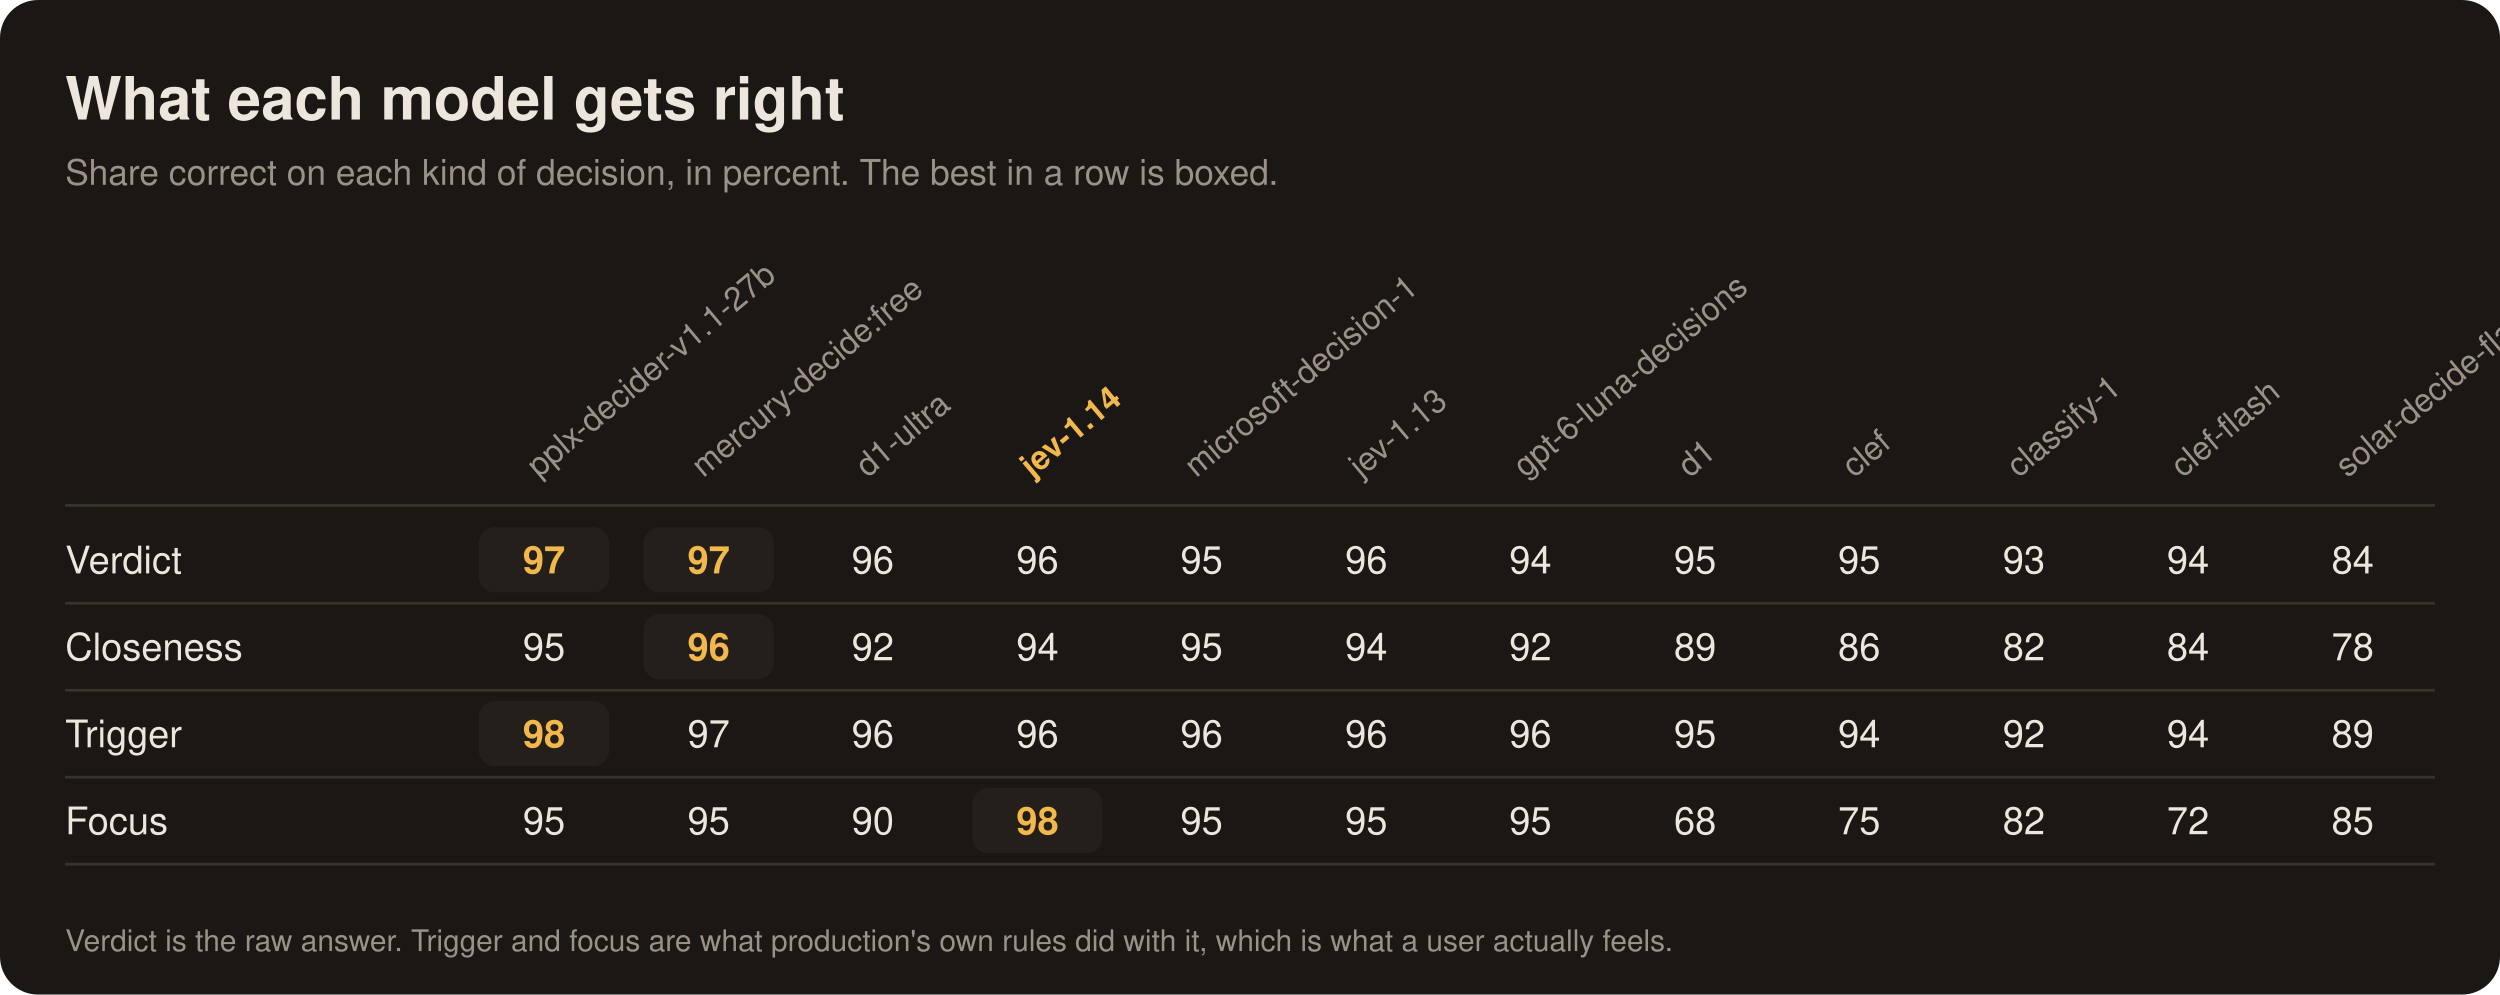
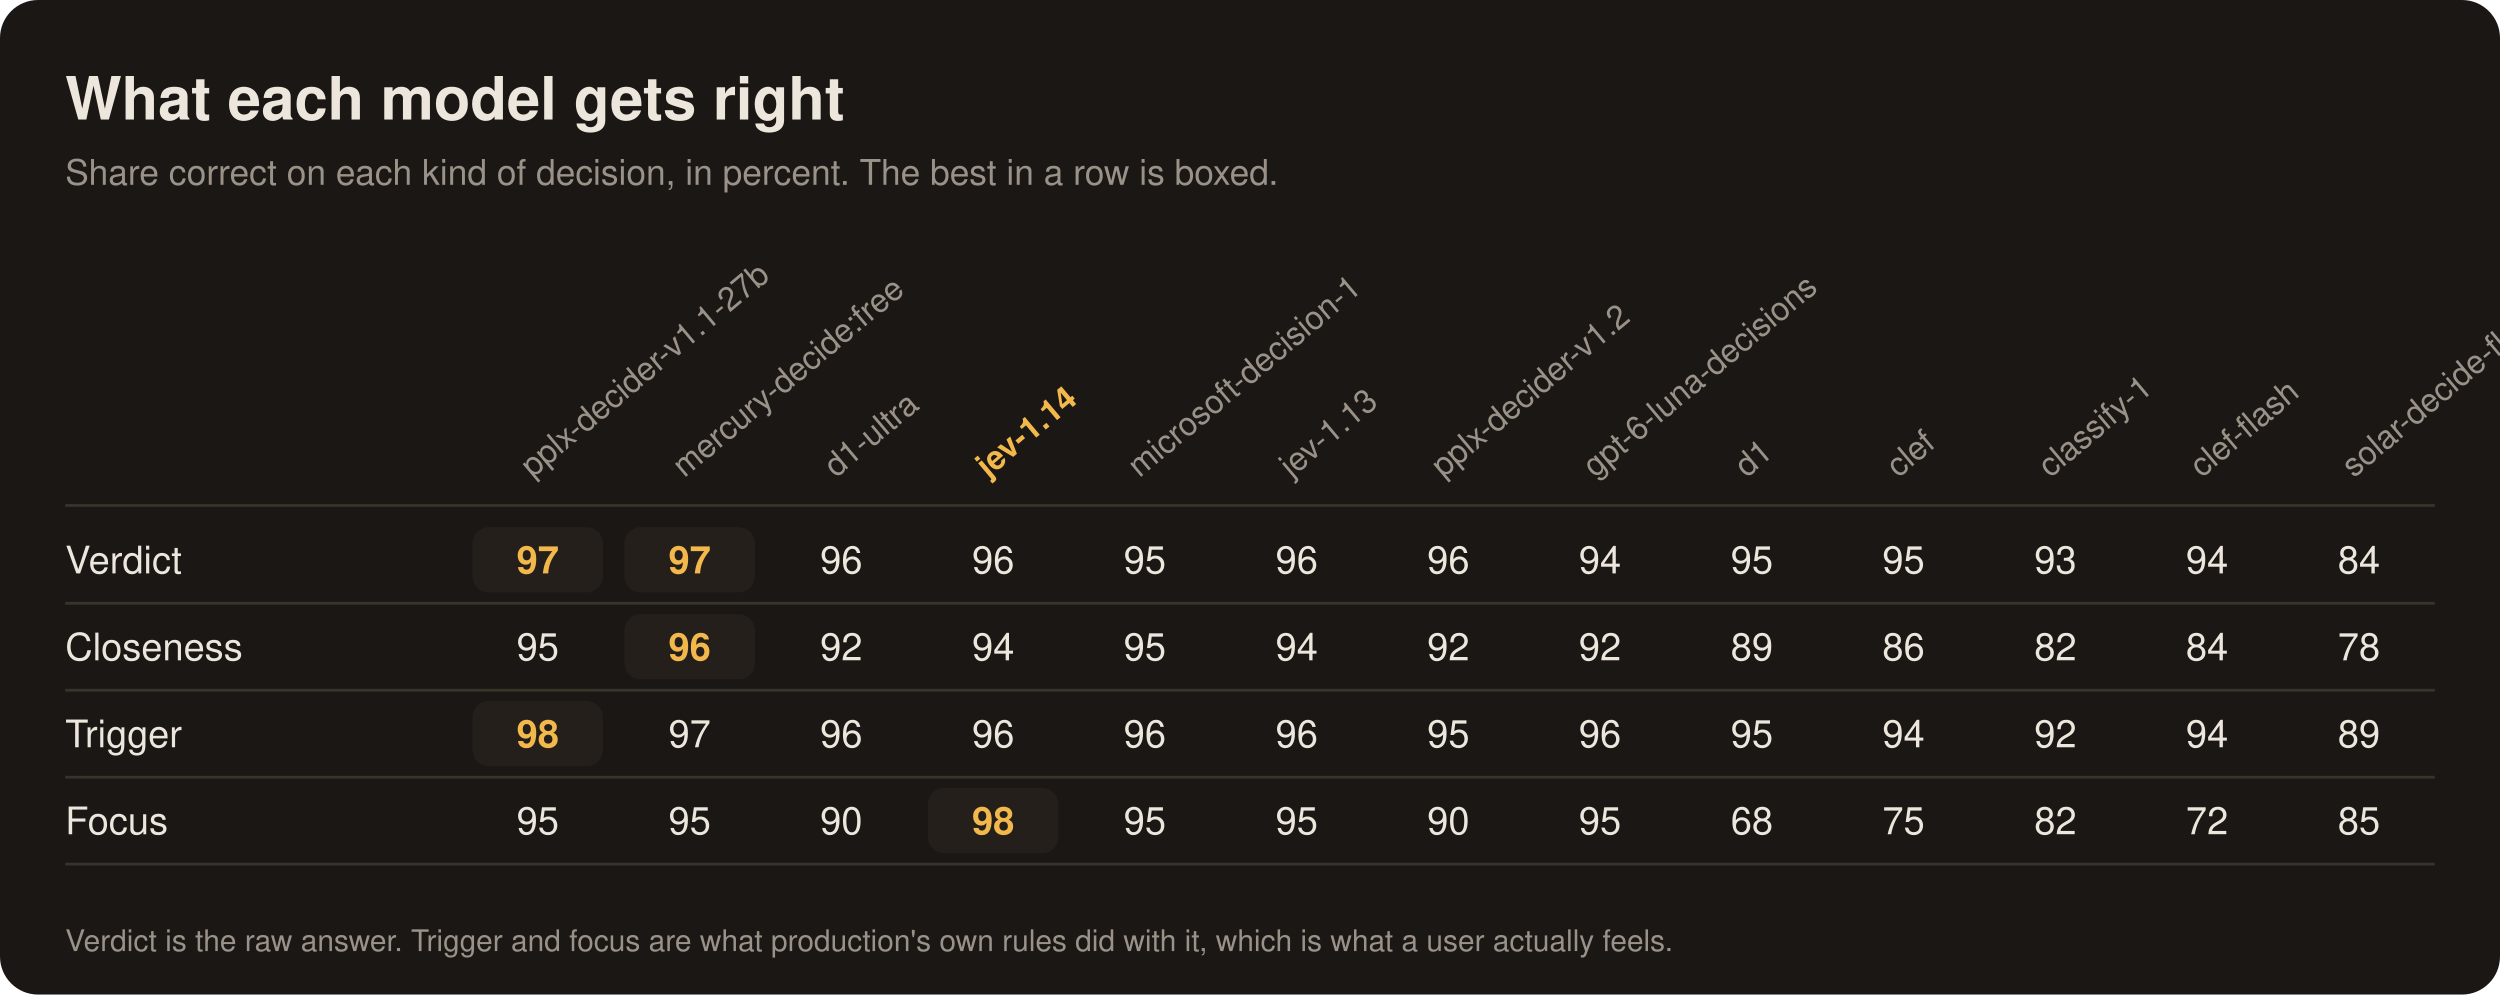
<svg xmlns="http://www.w3.org/2000/svg" viewBox="0 0 920 366" width="920" role="img" aria-label="What each model gets right" font-family="-apple-system,BlinkMacSystemFont,'Segoe UI',Helvetica,Arial,sans-serif">
  <rect width="920" height="366" rx="14" fill="#1b1714" />
  <text x="24.0" y="44.0" font-size="22" font-weight="700" fill="#ece6dd" text-anchor="start">What each model gets right</text>
  <text x="24.0" y="68.0" font-size="13" font-weight="400" fill="#9a9288" text-anchor="start">Share correct on each kind of decision, in percent. The best in a row is boxed.</text>
-   <text transform="translate(198.2 176.0) rotate(-40)" font-size="12" font-weight="500" fill="#9a9288">pplx-decider-v1.1-27b</text>
-   <text transform="translate(258.8 176.0) rotate(-40)" font-size="12" font-weight="500" fill="#9a9288">mercury-decide:free</text>
-   <text transform="translate(319.2 176.0) rotate(-40)" font-size="12" font-weight="500" fill="#9a9288">d1-ultra</text>
-   <text transform="translate(379.8 176.0) rotate(-40)" font-size="12" font-weight="700" fill="#f2b84b">jev-1.14</text>
-   <text transform="translate(440.2 176.0) rotate(-40)" font-size="12" font-weight="500" fill="#9a9288">microsoft-decision-1</text>
-   <text transform="translate(500.8 176.0) rotate(-40)" font-size="12" font-weight="500" fill="#9a9288">jev-1.13</text>
-   <text transform="translate(561.2 176.0) rotate(-40)" font-size="12" font-weight="500" fill="#9a9288">gpt-6-luna-decisions</text>
-   <text transform="translate(621.8 176.0) rotate(-40)" font-size="12" font-weight="500" fill="#9a9288">d1</text>
-   <text transform="translate(682.2 176.0) rotate(-40)" font-size="12" font-weight="500" fill="#9a9288">clef</text>
-   <text transform="translate(742.8 176.0) rotate(-40)" font-size="12" font-weight="500" fill="#9a9288">classify-1</text>
-   <text transform="translate(803.2 176.0) rotate(-40)" font-size="12" font-weight="500" fill="#9a9288">clef-flash</text>
-   <text transform="translate(863.8 176.0) rotate(-40)" font-size="12" font-weight="500" fill="#9a9288">solar-decide-flash</text>
+   <text transform="translate(195.9 176.0) rotate(-40)" font-size="12" font-weight="500" fill="#9a9288">pplx-decider-v1.1-27b</text>
+   <text transform="translate(251.8 176.0) rotate(-40)" font-size="12" font-weight="500" fill="#9a9288">mercury-decide:free</text>
+   <text transform="translate(307.6 176.0) rotate(-40)" font-size="12" font-weight="500" fill="#9a9288">d1-ultra</text>
+   <text transform="translate(363.5 176.0) rotate(-40)" font-size="12" font-weight="700" fill="#f2b84b">jev-1.14</text>
+   <text transform="translate(419.3 176.0) rotate(-40)" font-size="12" font-weight="500" fill="#9a9288">microsoft-decision-1</text>
+   <text transform="translate(475.2 176.0) rotate(-40)" font-size="12" font-weight="500" fill="#9a9288">jev-1.13</text>
+   <text transform="translate(531.0 176.0) rotate(-40)" font-size="12" font-weight="500" fill="#9a9288">pplx-decider-v1.2</text>
+   <text transform="translate(586.8 176.0) rotate(-40)" font-size="12" font-weight="500" fill="#9a9288">gpt-6-luna-decisions</text>
+   <text transform="translate(642.7 176.0) rotate(-40)" font-size="12" font-weight="500" fill="#9a9288">d1</text>
+   <text transform="translate(698.5 176.0) rotate(-40)" font-size="12" font-weight="500" fill="#9a9288">clef</text>
+   <text transform="translate(754.4 176.0) rotate(-40)" font-size="12" font-weight="500" fill="#9a9288">classify-1</text>
+   <text transform="translate(810.2 176.0) rotate(-40)" font-size="12" font-weight="500" fill="#9a9288">clef-flash</text>
+   <text transform="translate(866.1 176.0) rotate(-40)" font-size="12" font-weight="500" fill="#9a9288">solar-decide-flash</text>
  <line x1="24.0" y1="186.0" x2="896.0" y2="186.0" stroke="#3a332c" stroke-width="1.0" />
  <text x="24.0" y="211.0" font-size="14" font-weight="500" fill="#ece6dd" text-anchor="start">Verdict</text>
-   <rect x="176.2" y="194.0" width="48.0" height="24.0" rx="6.0" fill="#241f1b" />
-   <text x="200.2" y="211.0" font-size="14" font-weight="700" fill="#f2b84b" text-anchor="middle">97</text>
-   <rect x="236.8" y="194.0" width="48.0" height="24.0" rx="6.0" fill="#241f1b" />
-   <text x="260.8" y="211.0" font-size="14" font-weight="700" fill="#f2b84b" text-anchor="middle">97</text>
-   <text x="321.2" y="211.0" font-size="14" font-weight="400" fill="#ece6dd" text-anchor="middle">96</text>
-   <text x="381.8" y="211.0" font-size="14" font-weight="400" fill="#ece6dd" text-anchor="middle">96</text>
-   <text x="442.2" y="211.0" font-size="14" font-weight="400" fill="#ece6dd" text-anchor="middle">95</text>
-   <text x="502.8" y="211.0" font-size="14" font-weight="400" fill="#ece6dd" text-anchor="middle">96</text>
-   <text x="563.2" y="211.0" font-size="14" font-weight="400" fill="#ece6dd" text-anchor="middle">94</text>
-   <text x="623.8" y="211.0" font-size="14" font-weight="400" fill="#ece6dd" text-anchor="middle">95</text>
-   <text x="684.2" y="211.0" font-size="14" font-weight="400" fill="#ece6dd" text-anchor="middle">95</text>
-   <text x="744.8" y="211.0" font-size="14" font-weight="400" fill="#ece6dd" text-anchor="middle">93</text>
-   <text x="805.2" y="211.0" font-size="14" font-weight="400" fill="#ece6dd" text-anchor="middle">94</text>
-   <text x="865.8" y="211.0" font-size="14" font-weight="400" fill="#ece6dd" text-anchor="middle">84</text>
+   <rect x="173.9" y="194.0" width="48.0" height="24.0" rx="6.0" fill="#241f1b" />
+   <text x="197.9" y="211.0" font-size="14" font-weight="700" fill="#f2b84b" text-anchor="middle">97</text>
+   <rect x="229.8" y="194.0" width="48.0" height="24.0" rx="6.0" fill="#241f1b" />
+   <text x="253.8" y="211.0" font-size="14" font-weight="700" fill="#f2b84b" text-anchor="middle">97</text>
+   <text x="309.6" y="211.0" font-size="14" font-weight="400" fill="#ece6dd" text-anchor="middle">96</text>
+   <text x="365.5" y="211.0" font-size="14" font-weight="400" fill="#ece6dd" text-anchor="middle">96</text>
+   <text x="421.3" y="211.0" font-size="14" font-weight="400" fill="#ece6dd" text-anchor="middle">95</text>
+   <text x="477.2" y="211.0" font-size="14" font-weight="400" fill="#ece6dd" text-anchor="middle">96</text>
+   <text x="533.0" y="211.0" font-size="14" font-weight="400" fill="#ece6dd" text-anchor="middle">96</text>
+   <text x="588.8" y="211.0" font-size="14" font-weight="400" fill="#ece6dd" text-anchor="middle">94</text>
+   <text x="644.7" y="211.0" font-size="14" font-weight="400" fill="#ece6dd" text-anchor="middle">95</text>
+   <text x="700.5" y="211.0" font-size="14" font-weight="400" fill="#ece6dd" text-anchor="middle">95</text>
+   <text x="756.4" y="211.0" font-size="14" font-weight="400" fill="#ece6dd" text-anchor="middle">93</text>
+   <text x="812.2" y="211.0" font-size="14" font-weight="400" fill="#ece6dd" text-anchor="middle">94</text>
+   <text x="868.1" y="211.0" font-size="14" font-weight="400" fill="#ece6dd" text-anchor="middle">84</text>
  <line x1="24.0" y1="222.0" x2="896.0" y2="222.0" stroke="#3a332c" stroke-width="1.0" />
  <text x="24.0" y="243.0" font-size="14" font-weight="500" fill="#ece6dd" text-anchor="start">Closeness</text>
-   <text x="200.2" y="243.0" font-size="14" font-weight="400" fill="#ece6dd" text-anchor="middle">95</text>
-   <rect x="236.8" y="226.0" width="48.0" height="24.0" rx="6.0" fill="#241f1b" />
-   <text x="260.8" y="243.0" font-size="14" font-weight="700" fill="#f2b84b" text-anchor="middle">96</text>
-   <text x="321.2" y="243.0" font-size="14" font-weight="400" fill="#ece6dd" text-anchor="middle">92</text>
-   <text x="381.8" y="243.0" font-size="14" font-weight="400" fill="#ece6dd" text-anchor="middle">94</text>
-   <text x="442.2" y="243.0" font-size="14" font-weight="400" fill="#ece6dd" text-anchor="middle">95</text>
-   <text x="502.8" y="243.0" font-size="14" font-weight="400" fill="#ece6dd" text-anchor="middle">94</text>
-   <text x="563.2" y="243.0" font-size="14" font-weight="400" fill="#ece6dd" text-anchor="middle">92</text>
-   <text x="623.8" y="243.0" font-size="14" font-weight="400" fill="#ece6dd" text-anchor="middle">89</text>
-   <text x="684.2" y="243.0" font-size="14" font-weight="400" fill="#ece6dd" text-anchor="middle">86</text>
-   <text x="744.8" y="243.0" font-size="14" font-weight="400" fill="#ece6dd" text-anchor="middle">82</text>
-   <text x="805.2" y="243.0" font-size="14" font-weight="400" fill="#ece6dd" text-anchor="middle">84</text>
-   <text x="865.8" y="243.0" font-size="14" font-weight="400" fill="#ece6dd" text-anchor="middle">78</text>
+   <text x="197.9" y="243.0" font-size="14" font-weight="400" fill="#ece6dd" text-anchor="middle">95</text>
+   <rect x="229.8" y="226.0" width="48.0" height="24.0" rx="6.0" fill="#241f1b" />
+   <text x="253.8" y="243.0" font-size="14" font-weight="700" fill="#f2b84b" text-anchor="middle">96</text>
+   <text x="309.6" y="243.0" font-size="14" font-weight="400" fill="#ece6dd" text-anchor="middle">92</text>
+   <text x="365.5" y="243.0" font-size="14" font-weight="400" fill="#ece6dd" text-anchor="middle">94</text>
+   <text x="421.3" y="243.0" font-size="14" font-weight="400" fill="#ece6dd" text-anchor="middle">95</text>
+   <text x="477.2" y="243.0" font-size="14" font-weight="400" fill="#ece6dd" text-anchor="middle">94</text>
+   <text x="533.0" y="243.0" font-size="14" font-weight="400" fill="#ece6dd" text-anchor="middle">92</text>
+   <text x="588.8" y="243.0" font-size="14" font-weight="400" fill="#ece6dd" text-anchor="middle">92</text>
+   <text x="644.7" y="243.0" font-size="14" font-weight="400" fill="#ece6dd" text-anchor="middle">89</text>
+   <text x="700.5" y="243.0" font-size="14" font-weight="400" fill="#ece6dd" text-anchor="middle">86</text>
+   <text x="756.4" y="243.0" font-size="14" font-weight="400" fill="#ece6dd" text-anchor="middle">82</text>
+   <text x="812.2" y="243.0" font-size="14" font-weight="400" fill="#ece6dd" text-anchor="middle">84</text>
+   <text x="868.1" y="243.0" font-size="14" font-weight="400" fill="#ece6dd" text-anchor="middle">78</text>
  <line x1="24.0" y1="254.0" x2="896.0" y2="254.0" stroke="#3a332c" stroke-width="1.0" />
  <text x="24.0" y="275.0" font-size="14" font-weight="500" fill="#ece6dd" text-anchor="start">Trigger</text>
-   <rect x="176.2" y="258.0" width="48.0" height="24.0" rx="6.0" fill="#241f1b" />
-   <text x="200.2" y="275.0" font-size="14" font-weight="700" fill="#f2b84b" text-anchor="middle">98</text>
-   <text x="260.8" y="275.0" font-size="14" font-weight="400" fill="#ece6dd" text-anchor="middle">97</text>
-   <text x="321.2" y="275.0" font-size="14" font-weight="400" fill="#ece6dd" text-anchor="middle">96</text>
-   <text x="381.8" y="275.0" font-size="14" font-weight="400" fill="#ece6dd" text-anchor="middle">96</text>
-   <text x="442.2" y="275.0" font-size="14" font-weight="400" fill="#ece6dd" text-anchor="middle">96</text>
-   <text x="502.8" y="275.0" font-size="14" font-weight="400" fill="#ece6dd" text-anchor="middle">96</text>
-   <text x="563.2" y="275.0" font-size="14" font-weight="400" fill="#ece6dd" text-anchor="middle">96</text>
-   <text x="623.8" y="275.0" font-size="14" font-weight="400" fill="#ece6dd" text-anchor="middle">95</text>
-   <text x="684.2" y="275.0" font-size="14" font-weight="400" fill="#ece6dd" text-anchor="middle">94</text>
-   <text x="744.8" y="275.0" font-size="14" font-weight="400" fill="#ece6dd" text-anchor="middle">92</text>
-   <text x="805.2" y="275.0" font-size="14" font-weight="400" fill="#ece6dd" text-anchor="middle">94</text>
-   <text x="865.8" y="275.0" font-size="14" font-weight="400" fill="#ece6dd" text-anchor="middle">89</text>
+   <rect x="173.9" y="258.0" width="48.0" height="24.0" rx="6.0" fill="#241f1b" />
+   <text x="197.9" y="275.0" font-size="14" font-weight="700" fill="#f2b84b" text-anchor="middle">98</text>
+   <text x="253.8" y="275.0" font-size="14" font-weight="400" fill="#ece6dd" text-anchor="middle">97</text>
+   <text x="309.6" y="275.0" font-size="14" font-weight="400" fill="#ece6dd" text-anchor="middle">96</text>
+   <text x="365.5" y="275.0" font-size="14" font-weight="400" fill="#ece6dd" text-anchor="middle">96</text>
+   <text x="421.3" y="275.0" font-size="14" font-weight="400" fill="#ece6dd" text-anchor="middle">96</text>
+   <text x="477.2" y="275.0" font-size="14" font-weight="400" fill="#ece6dd" text-anchor="middle">96</text>
+   <text x="533.0" y="275.0" font-size="14" font-weight="400" fill="#ece6dd" text-anchor="middle">95</text>
+   <text x="588.8" y="275.0" font-size="14" font-weight="400" fill="#ece6dd" text-anchor="middle">96</text>
+   <text x="644.7" y="275.0" font-size="14" font-weight="400" fill="#ece6dd" text-anchor="middle">95</text>
+   <text x="700.5" y="275.0" font-size="14" font-weight="400" fill="#ece6dd" text-anchor="middle">94</text>
+   <text x="756.4" y="275.0" font-size="14" font-weight="400" fill="#ece6dd" text-anchor="middle">92</text>
+   <text x="812.2" y="275.0" font-size="14" font-weight="400" fill="#ece6dd" text-anchor="middle">94</text>
+   <text x="868.1" y="275.0" font-size="14" font-weight="400" fill="#ece6dd" text-anchor="middle">89</text>
  <line x1="24.0" y1="286.0" x2="896.0" y2="286.0" stroke="#3a332c" stroke-width="1.0" />
  <text x="24.0" y="307.0" font-size="14" font-weight="500" fill="#ece6dd" text-anchor="start">Focus</text>
-   <text x="200.2" y="307.0" font-size="14" font-weight="400" fill="#ece6dd" text-anchor="middle">95</text>
-   <text x="260.8" y="307.0" font-size="14" font-weight="400" fill="#ece6dd" text-anchor="middle">95</text>
-   <text x="321.2" y="307.0" font-size="14" font-weight="400" fill="#ece6dd" text-anchor="middle">90</text>
-   <rect x="357.8" y="290.0" width="48.0" height="24.0" rx="6.0" fill="#241f1b" />
-   <text x="381.8" y="307.0" font-size="14" font-weight="700" fill="#f2b84b" text-anchor="middle">98</text>
-   <text x="442.2" y="307.0" font-size="14" font-weight="400" fill="#ece6dd" text-anchor="middle">95</text>
-   <text x="502.8" y="307.0" font-size="14" font-weight="400" fill="#ece6dd" text-anchor="middle">95</text>
-   <text x="563.2" y="307.0" font-size="14" font-weight="400" fill="#ece6dd" text-anchor="middle">95</text>
-   <text x="623.8" y="307.0" font-size="14" font-weight="400" fill="#ece6dd" text-anchor="middle">68</text>
-   <text x="684.2" y="307.0" font-size="14" font-weight="400" fill="#ece6dd" text-anchor="middle">75</text>
-   <text x="744.8" y="307.0" font-size="14" font-weight="400" fill="#ece6dd" text-anchor="middle">82</text>
-   <text x="805.2" y="307.0" font-size="14" font-weight="400" fill="#ece6dd" text-anchor="middle">72</text>
-   <text x="865.8" y="307.0" font-size="14" font-weight="400" fill="#ece6dd" text-anchor="middle">85</text>
+   <text x="197.9" y="307.0" font-size="14" font-weight="400" fill="#ece6dd" text-anchor="middle">95</text>
+   <text x="253.8" y="307.0" font-size="14" font-weight="400" fill="#ece6dd" text-anchor="middle">95</text>
+   <text x="309.6" y="307.0" font-size="14" font-weight="400" fill="#ece6dd" text-anchor="middle">90</text>
+   <rect x="341.5" y="290.0" width="48.0" height="24.0" rx="6.0" fill="#241f1b" />
+   <text x="365.5" y="307.0" font-size="14" font-weight="700" fill="#f2b84b" text-anchor="middle">98</text>
+   <text x="421.3" y="307.0" font-size="14" font-weight="400" fill="#ece6dd" text-anchor="middle">95</text>
+   <text x="477.2" y="307.0" font-size="14" font-weight="400" fill="#ece6dd" text-anchor="middle">95</text>
+   <text x="533.0" y="307.0" font-size="14" font-weight="400" fill="#ece6dd" text-anchor="middle">90</text>
+   <text x="588.8" y="307.0" font-size="14" font-weight="400" fill="#ece6dd" text-anchor="middle">95</text>
+   <text x="644.7" y="307.0" font-size="14" font-weight="400" fill="#ece6dd" text-anchor="middle">68</text>
+   <text x="700.5" y="307.0" font-size="14" font-weight="400" fill="#ece6dd" text-anchor="middle">75</text>
+   <text x="756.4" y="307.0" font-size="14" font-weight="400" fill="#ece6dd" text-anchor="middle">82</text>
+   <text x="812.2" y="307.0" font-size="14" font-weight="400" fill="#ece6dd" text-anchor="middle">72</text>
+   <text x="868.1" y="307.0" font-size="14" font-weight="400" fill="#ece6dd" text-anchor="middle">85</text>
  <line x1="24.0" y1="318.0" x2="896.0" y2="318.0" stroke="#3a332c" stroke-width="1.0" />
  <text x="24.0" y="350.0" font-size="11" font-weight="400" fill="#9a9288" text-anchor="start">Verdict is the raw answer. Trigger and focus are what production's own rules did with it, which is what a user actually feels.</text>
</svg>
